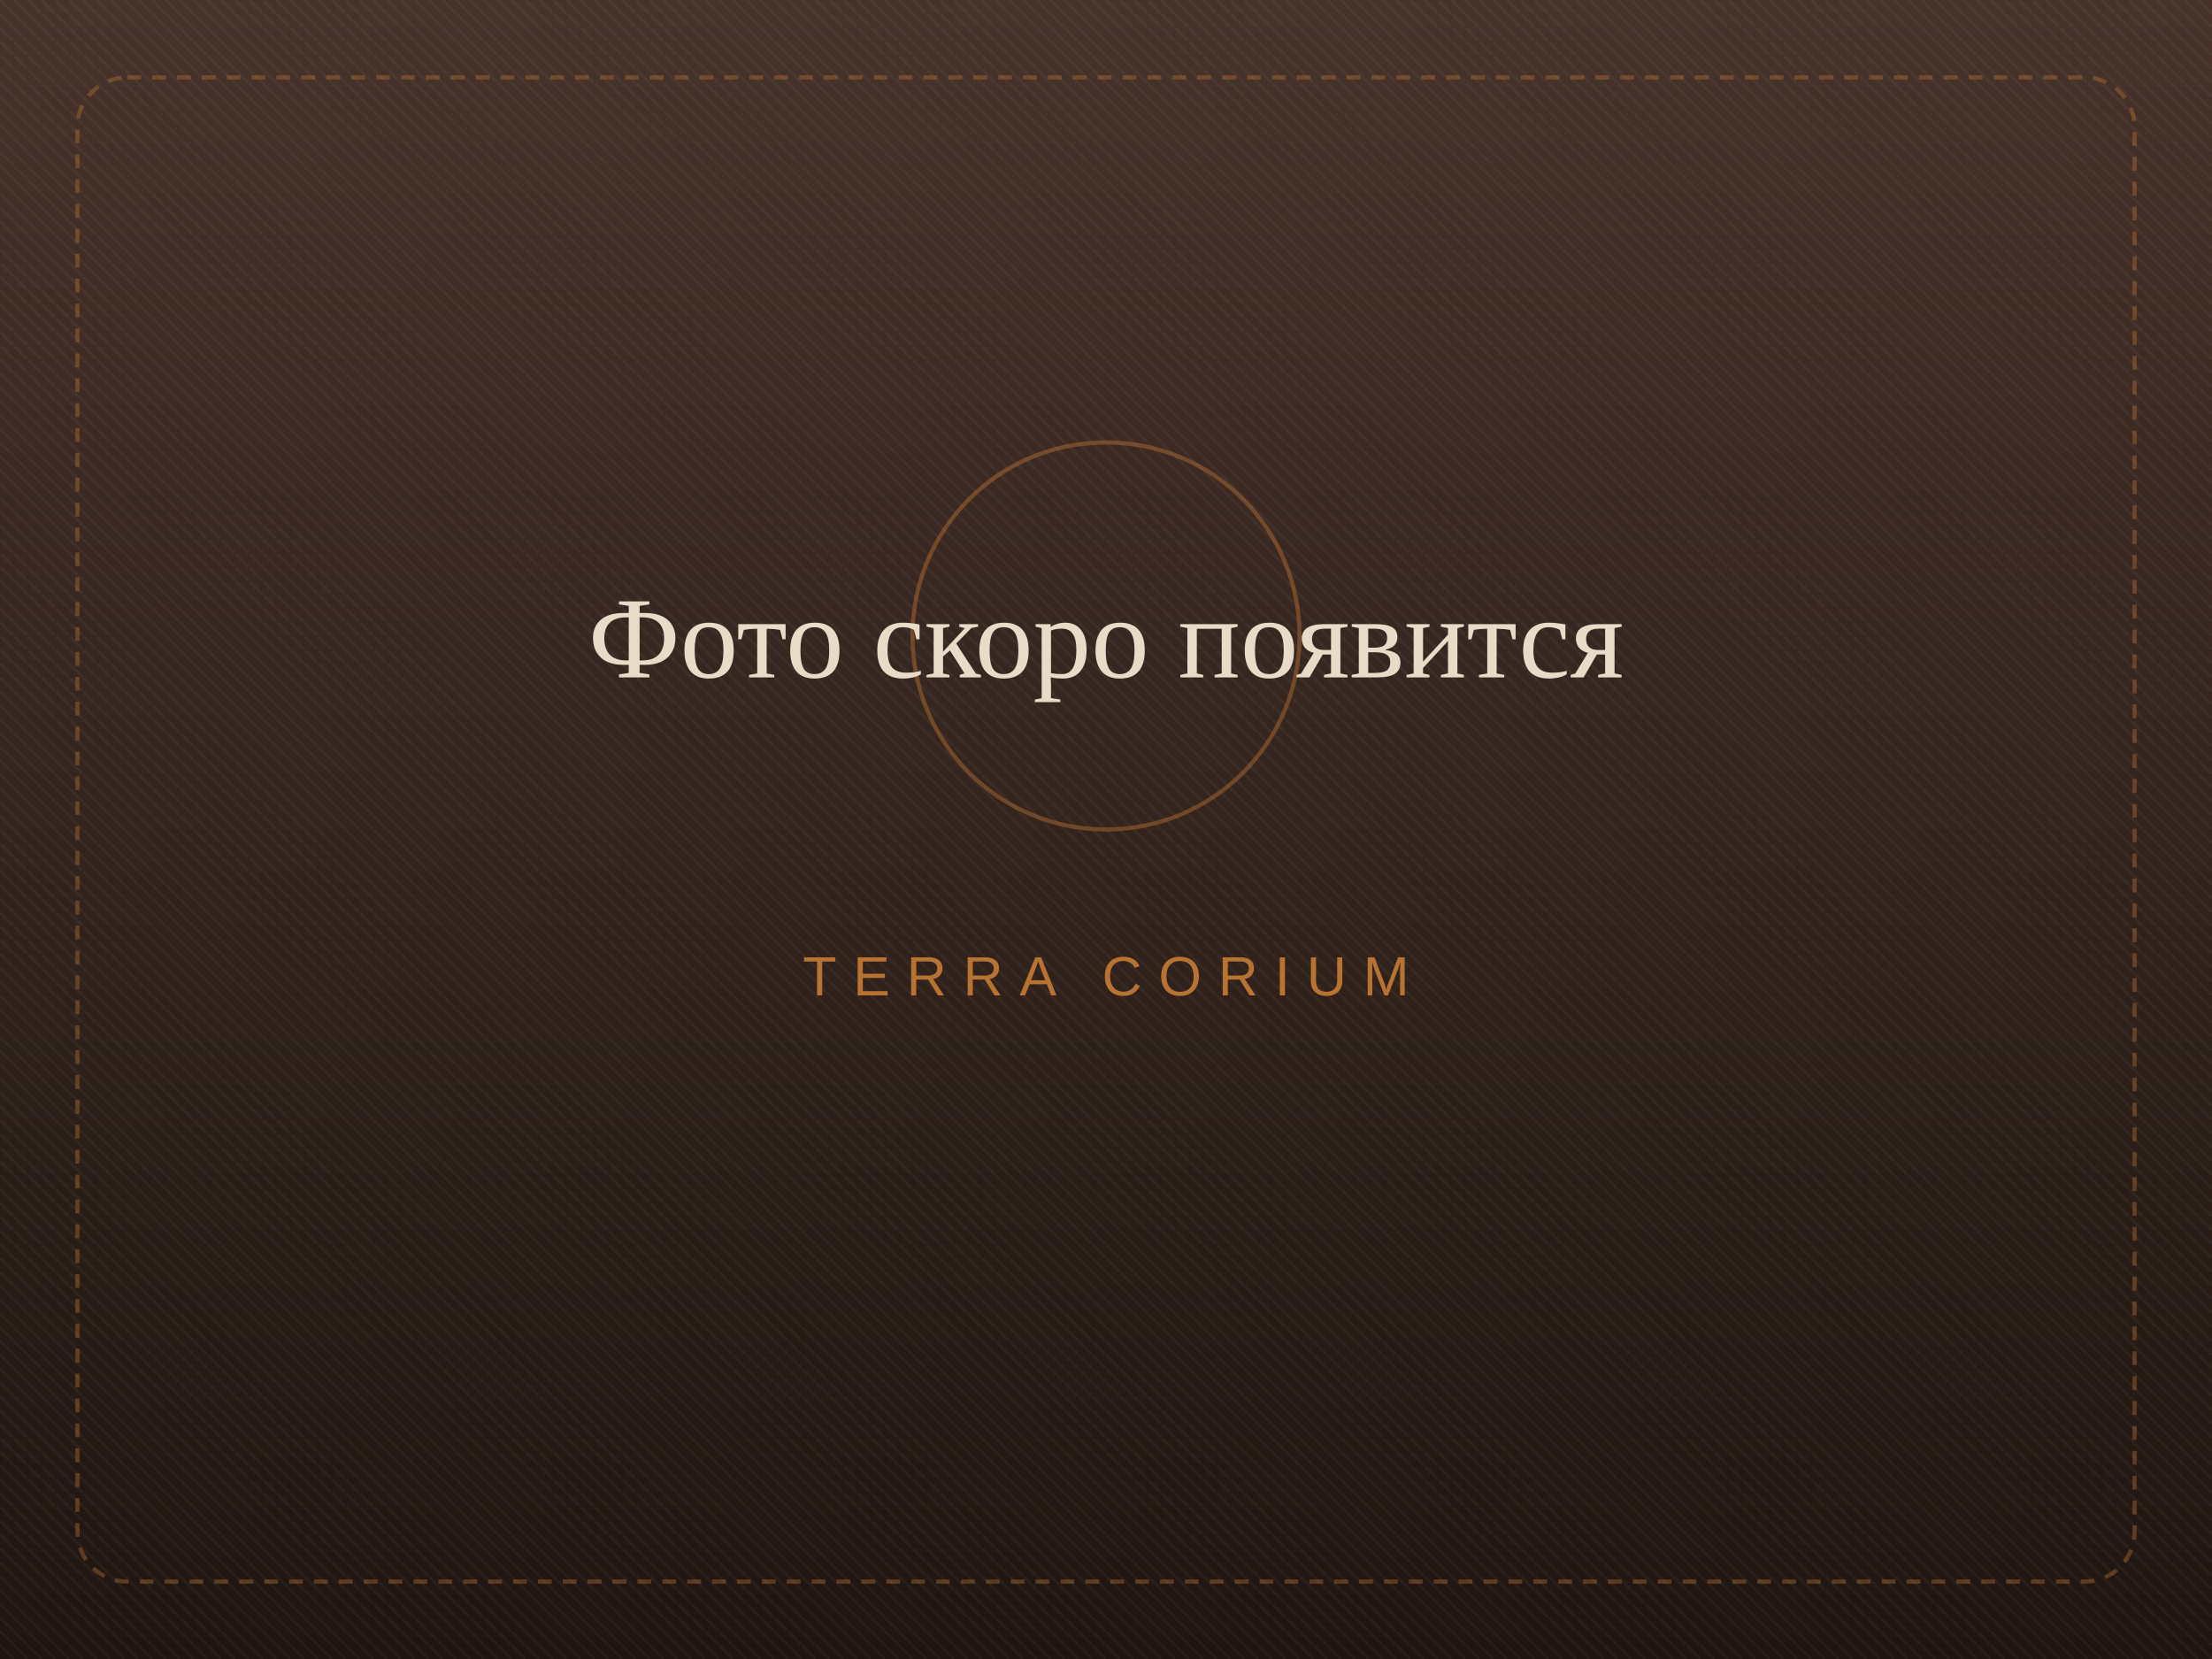
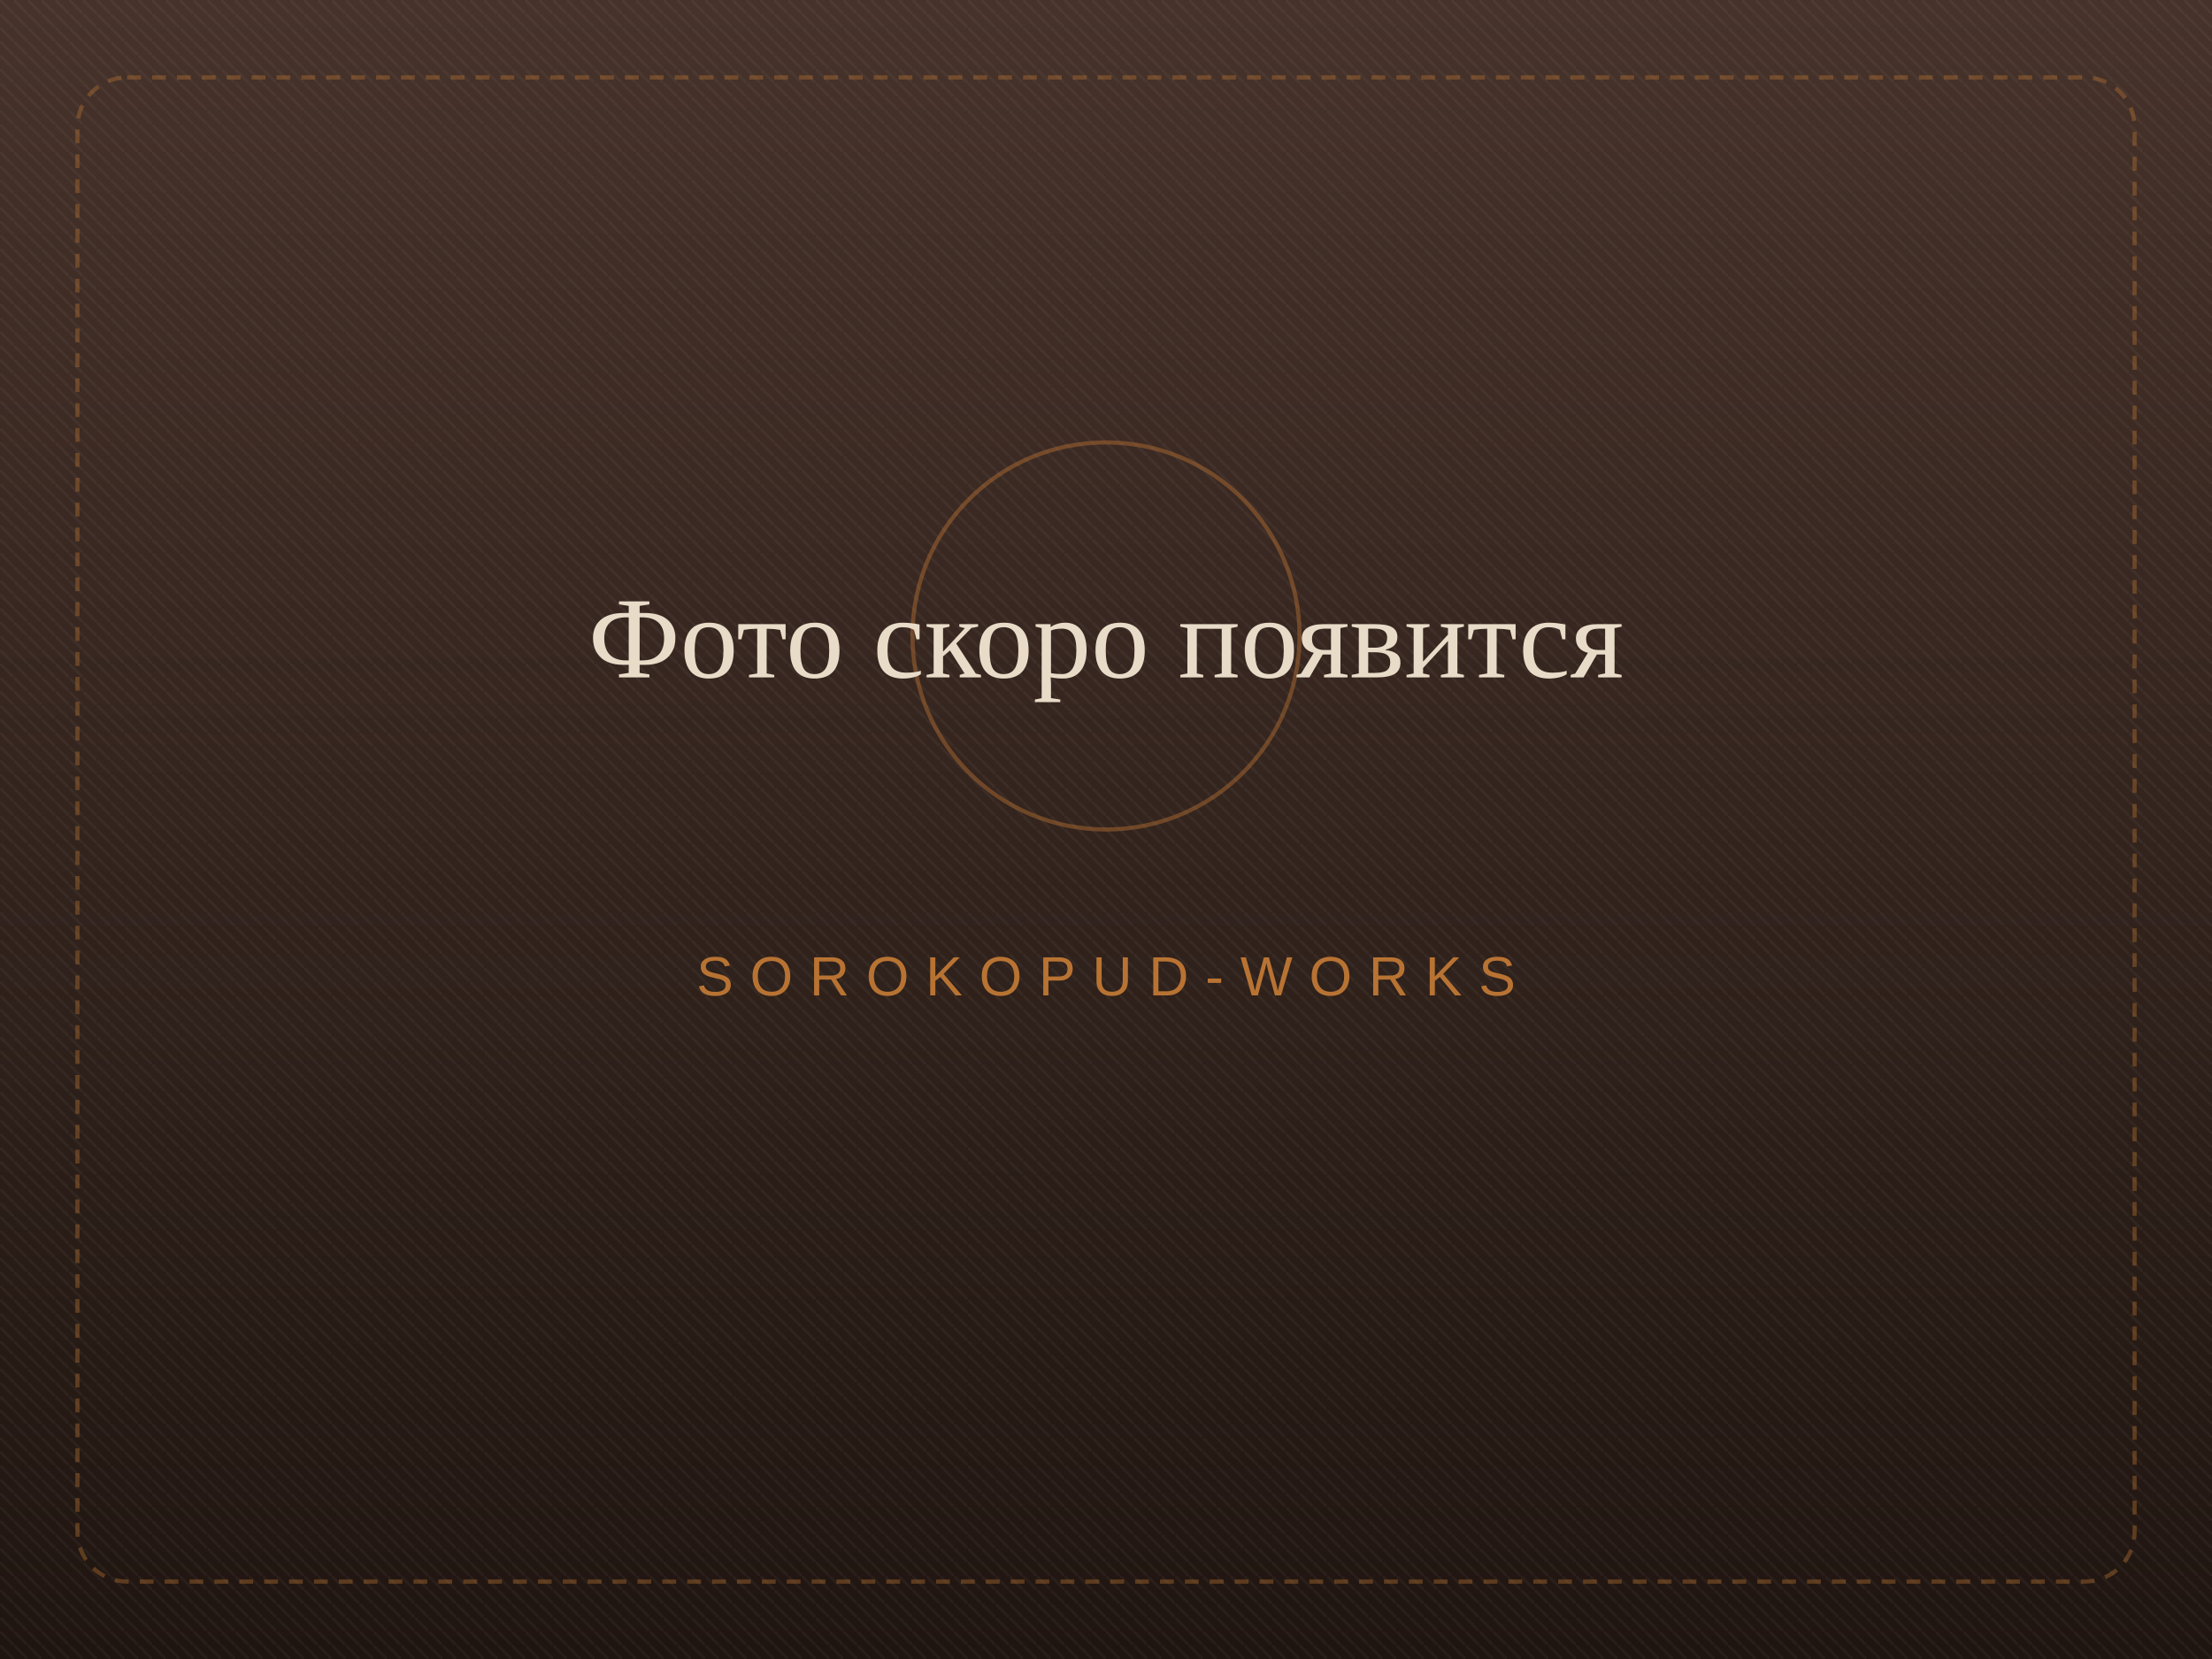
<svg xmlns="http://www.w3.org/2000/svg" width="800" height="600" viewBox="0 0 800 600">
  <defs>
    <linearGradient id="lg" x1="0" y1="0" x2="0" y2="1">
      <stop offset="0" stop-color="#46322a" />
      <stop offset="1" stop-color="#1f1510" />
    </linearGradient>
    <pattern id="grain" width="5" height="5" patternUnits="userSpaceOnUse">
      <rect width="5" height="5" fill="none" />
      <line x1="0" y1="0" x2="5" y2="5" stroke="#ffffff" stroke-opacity="0.04" stroke-width="1" />
    </pattern>
  </defs>
  <rect width="800" height="600" fill="url(#lg)" />
  <rect width="800" height="600" fill="url(#grain)" />
  <rect x="28" y="28" width="744" height="544" rx="18" fill="none" stroke="#b87333" stroke-opacity="0.4" stroke-dasharray="5 4" stroke-width="1.5" />
  <circle cx="400" cy="230" r="70" fill="none" stroke="#b87333" stroke-opacity="0.45" stroke-width="1.5" />
  <text x="400" y="245" text-anchor="middle" font-family="Georgia, 'Times New Roman', serif" font-size="42" fill="#e8dcc8">Фото скоро появится</text>
-   <text x="400" y="360" text-anchor="middle" font-family="Arial, Helvetica, sans-serif" font-size="20" letter-spacing="6" fill="#b87333">TERRA CORIUM</text>
+   <text x="400" y="360" text-anchor="middle" font-family="Arial, Helvetica, sans-serif" font-size="20" letter-spacing="6" fill="#b87333">SOROKOPUD-WORKS</text>
</svg>
